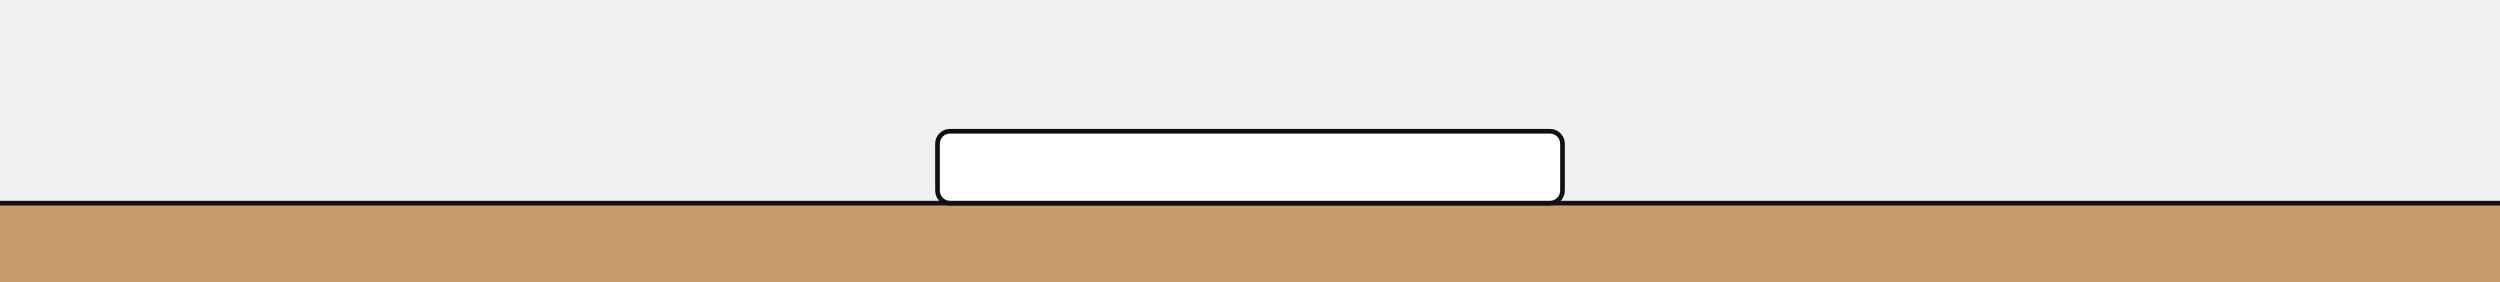
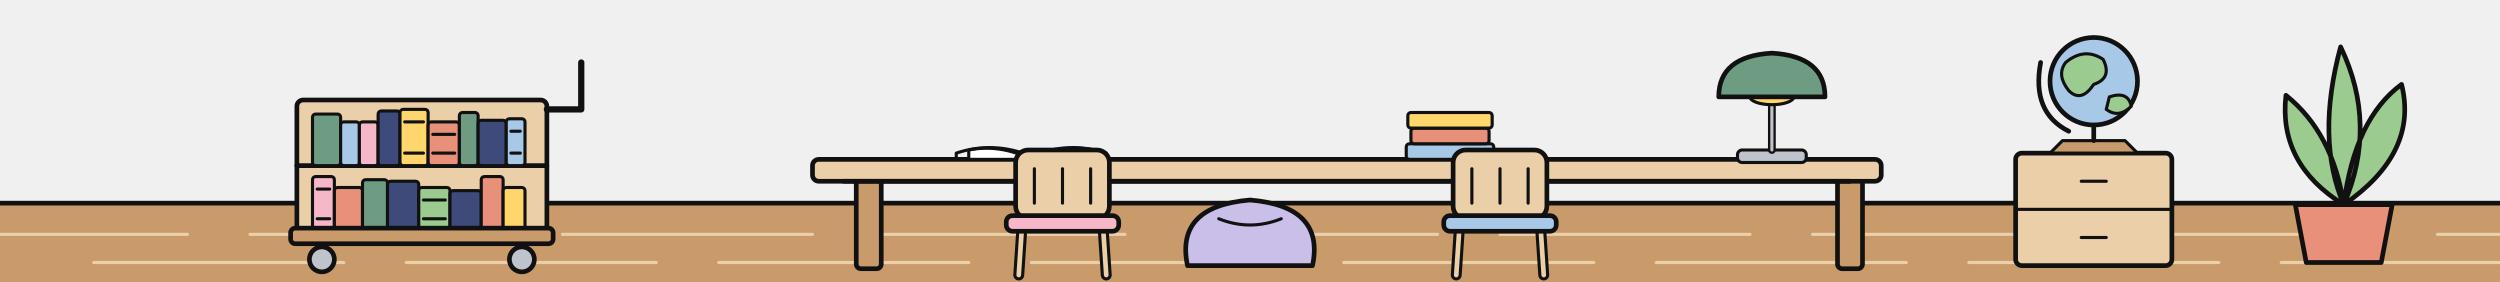
<svg xmlns="http://www.w3.org/2000/svg" viewBox="0 0 1600 180" width="1600" height="180">
-   <g stroke="#111" stroke-width="3" stroke-linejoin="round" stroke-linecap="round">
+   <g stroke="#111111" stroke-width="3" stroke-linejoin="round" stroke-linecap="round">
    <rect x="-10" y="130" width="1620" height="60" fill="#c99b6b" />
-     <rect x="600" y="84" width="400" height="46" rx="8" fill="#ffffff" />
+     <path d="M-40 150 H120 M160 150 H320 M360 150 H520 M560 150 H720 M760 150 H920 M960 150 H1120 M1160 150 H1320 M1360 150 H1520 M1560 150 H1720 M60 168 H220 M260 168 H420 M460 168 H620 M660 168 H820 M860 168 H1020 M1060 168 H1220 M1260 168 H1420 M1460 168 H1620 M1660 168 H1820" stroke="#ebcfa8" stroke-width="2" />
+     <rect x="548" y="114" width="16" height="58" rx="3" fill="#c99b6b" />
+     <rect x="1176" y="114" width="16" height="58" rx="3" fill="#c99b6b" />
+     <rect x="520" y="102" width="684" height="14" rx="4" fill="#ebcfa8" />
+     <path d="M540 116 H1184" stroke-width="3" />
+     <path d="M660 102 Q640 92 620 96 V102 Z M660 102 Q680 92 700 96 V102 Z" fill="#ffffff" stroke-width="2" />
+     <path d="M612 102 V98 Q636 90 660 100 Q684 90 708 98 V102" fill="none" stroke-width="2" />
+     <rect x="900" y="92" width="56" height="10" rx="2" fill="#a8c8e8" stroke-width="2" />
+     <rect x="903" y="82" width="50" height="10" rx="2" fill="#e8907a" stroke-width="2" />
+     <rect x="901" y="72" width="54" height="10" rx="2" fill="#ffd66b" stroke-width="2" />
+     <rect x="1112" y="96" width="44" height="8" rx="3" fill="#bfc3cc" stroke-width="2" />
+     <path d="M1134 96 V60" stroke-width="5" />
+     <path d="M1134 96 V60" stroke="#bfc3cc" stroke-width="2" />
+     <ellipse cx="1134" cy="62" rx="14" ry="5" fill="#ffd66b" stroke-width="2" />
+     <path d="M1100 62 Q1100 36 1134 34 Q1168 36 1168 62 Z" fill="#6e9c82" />
+     <path d="M654 146 L652 176 M706 146 L708 176" stroke-width="7" />
+     <path d="M654 146 L652 176 M706 146 L708 176" stroke="#ebcfa8" stroke-width="3" />
+     <rect x="650" y="96" width="60" height="44" rx="8" fill="#ebcfa8" />
+     <path d="M662 108 V130 M680 108 V130 M698 108 V130" stroke-width="2" />
+     <rect x="644" y="138" width="72" height="10" rx="4" fill="#f6b8c8" />
+     <path d="M934 146 L932 176 M986 146 L988 176" stroke-width="7" />
+     <path d="M934 146 L932 176 M986 146 L988 176" stroke="#ebcfa8" stroke-width="3" />
+     <rect x="930" y="96" width="60" height="44" rx="8" fill="#ebcfa8" />
+     <path d="M942 108 V130 M960 108 V130 M978 108 V130" stroke-width="2" />
+     <rect x="924" y="138" width="72" height="10" rx="4" fill="#a8c8e8" />
+     <path d="M760 170 Q752 132 800 128 Q848 132 840 170 Z" fill="#c9bfe8" />
+     <path d="M780 140 Q800 148 820 140" fill="none" stroke-width="2" />
+     <rect x="190" y="64" width="160" height="86" rx="4" fill="#ebcfa8" />
+     <path d="M190 106 H350" stroke-width="3" />
+     <rect x="200" y="73" width="18" height="33" rx="2" fill="#6e9c82" stroke-width="2" />
+     <rect x="218" y="78" width="12" height="28" rx="2" fill="#a8c8e8" stroke-width="2" />
+     <rect x="230" y="78" width="12" height="28" rx="2" fill="#f6b8c8" stroke-width="2" />
+     <rect x="242" y="71" width="14" height="35" rx="2" fill="#3d4a7a" stroke-width="2" />
+     <rect x="256" y="70" width="18" height="36" rx="2" fill="#ffd66b" stroke-width="2" />
+     <path d="M259 78 H271 M259 98 H271" stroke="#111111" stroke-width="2" />
+     <rect x="274" y="78" width="20" height="28" rx="2" fill="#e8907a" stroke-width="2" />
+     <path d="M277 86 H291 M277 98 H291" stroke="#111111" stroke-width="2" />
+     <rect x="294" y="72" width="12" height="34" rx="2" fill="#6e9c82" stroke-width="2" />
+     <rect x="306" y="77" width="18" height="29" rx="2" fill="#3d4a7a" stroke-width="2" />
+     <rect x="324" y="76" width="12" height="30" rx="2" fill="#a8c8e8" stroke-width="2" />
+     <path d="M327 84 H333 M327 98 H333" stroke="#111111" stroke-width="2" />
+     <rect x="200" y="113" width="14" height="35" rx="2" fill="#f6b8c8" stroke-width="2" />
+     <path d="M203 121 H211 M203 140 H211" stroke="#111111" stroke-width="2" />
+     <rect x="214" y="120" width="18" height="28" rx="2" fill="#e8907a" stroke-width="2" />
+     <rect x="232" y="115" width="16" height="33" rx="2" fill="#6e9c82" stroke-width="2" />
+     <rect x="248" y="116" width="20" height="32" rx="2" fill="#3d4a7a" stroke-width="2" />
+     <rect x="268" y="120" width="20" height="28" rx="2" fill="#9ccb8f" stroke-width="2" />
+     <path d="M271 128 H285 M271 140 H285" stroke="#111111" stroke-width="2" />
+     <rect x="288" y="122" width="20" height="26" rx="2" fill="#3d4a7a" stroke-width="2" />
+     <rect x="308" y="113" width="14" height="35" rx="2" fill="#e8907a" stroke-width="2" />
+     <rect x="322" y="120" width="14" height="28" rx="2" fill="#ffd66b" stroke-width="2" />
+     <rect x="186" y="146" width="168" height="10" rx="3" fill="#c99b6b" />
+     <g fill="#bfc3cc">
+       <circle cx="206" cy="166" r="8" />
+       <circle cx="334" cy="166" r="8" />
+     </g>
+     <path d="M350 70 H372 V40" fill="none" stroke-width="4" />
+     <rect x="1290" y="98" width="100" height="72" rx="4" fill="#ebcfa8" />
+     <path d="M1290 134 H1390 M1332 116 H1348 M1332 152 H1348" stroke-width="2" />
+     <path d="M1312 98 L1320 90 H1360 L1368 98 Z" fill="#c99b6b" stroke-width="2" />
+     <path d="M1340 90 V80" stroke-width="3" />
+     <circle cx="1340" cy="52" r="28" fill="#a8c8e8" />
+     <path d="M1322 40 Q1334 30 1346 38 Q1352 50 1340 54 Q1332 66 1324 58 Q1316 48 1322 40 Z M1350 62 Q1362 58 1364 68 Q1356 76 1348 70 Z" fill="#9ccb8f" stroke-width="2" />
+     <path d="M1306 40 Q1300 72 1324 84" fill="none" stroke-width="3" />
+     <path d="M1476 168 L1469 131 H1531 L1524 168 Z" fill="#e8907a" />
+     <path d="M1500 131 Q1458 105 1463 61 Q1493 85 1500 131 Z M1500 131 Q1507 76 1537 54 Q1548 98 1500 131 Z M1500 131 Q1482 89 1498 30 Q1522 80 1500 131 Z" fill="#9ccb8f" />
  </g>
</svg>
